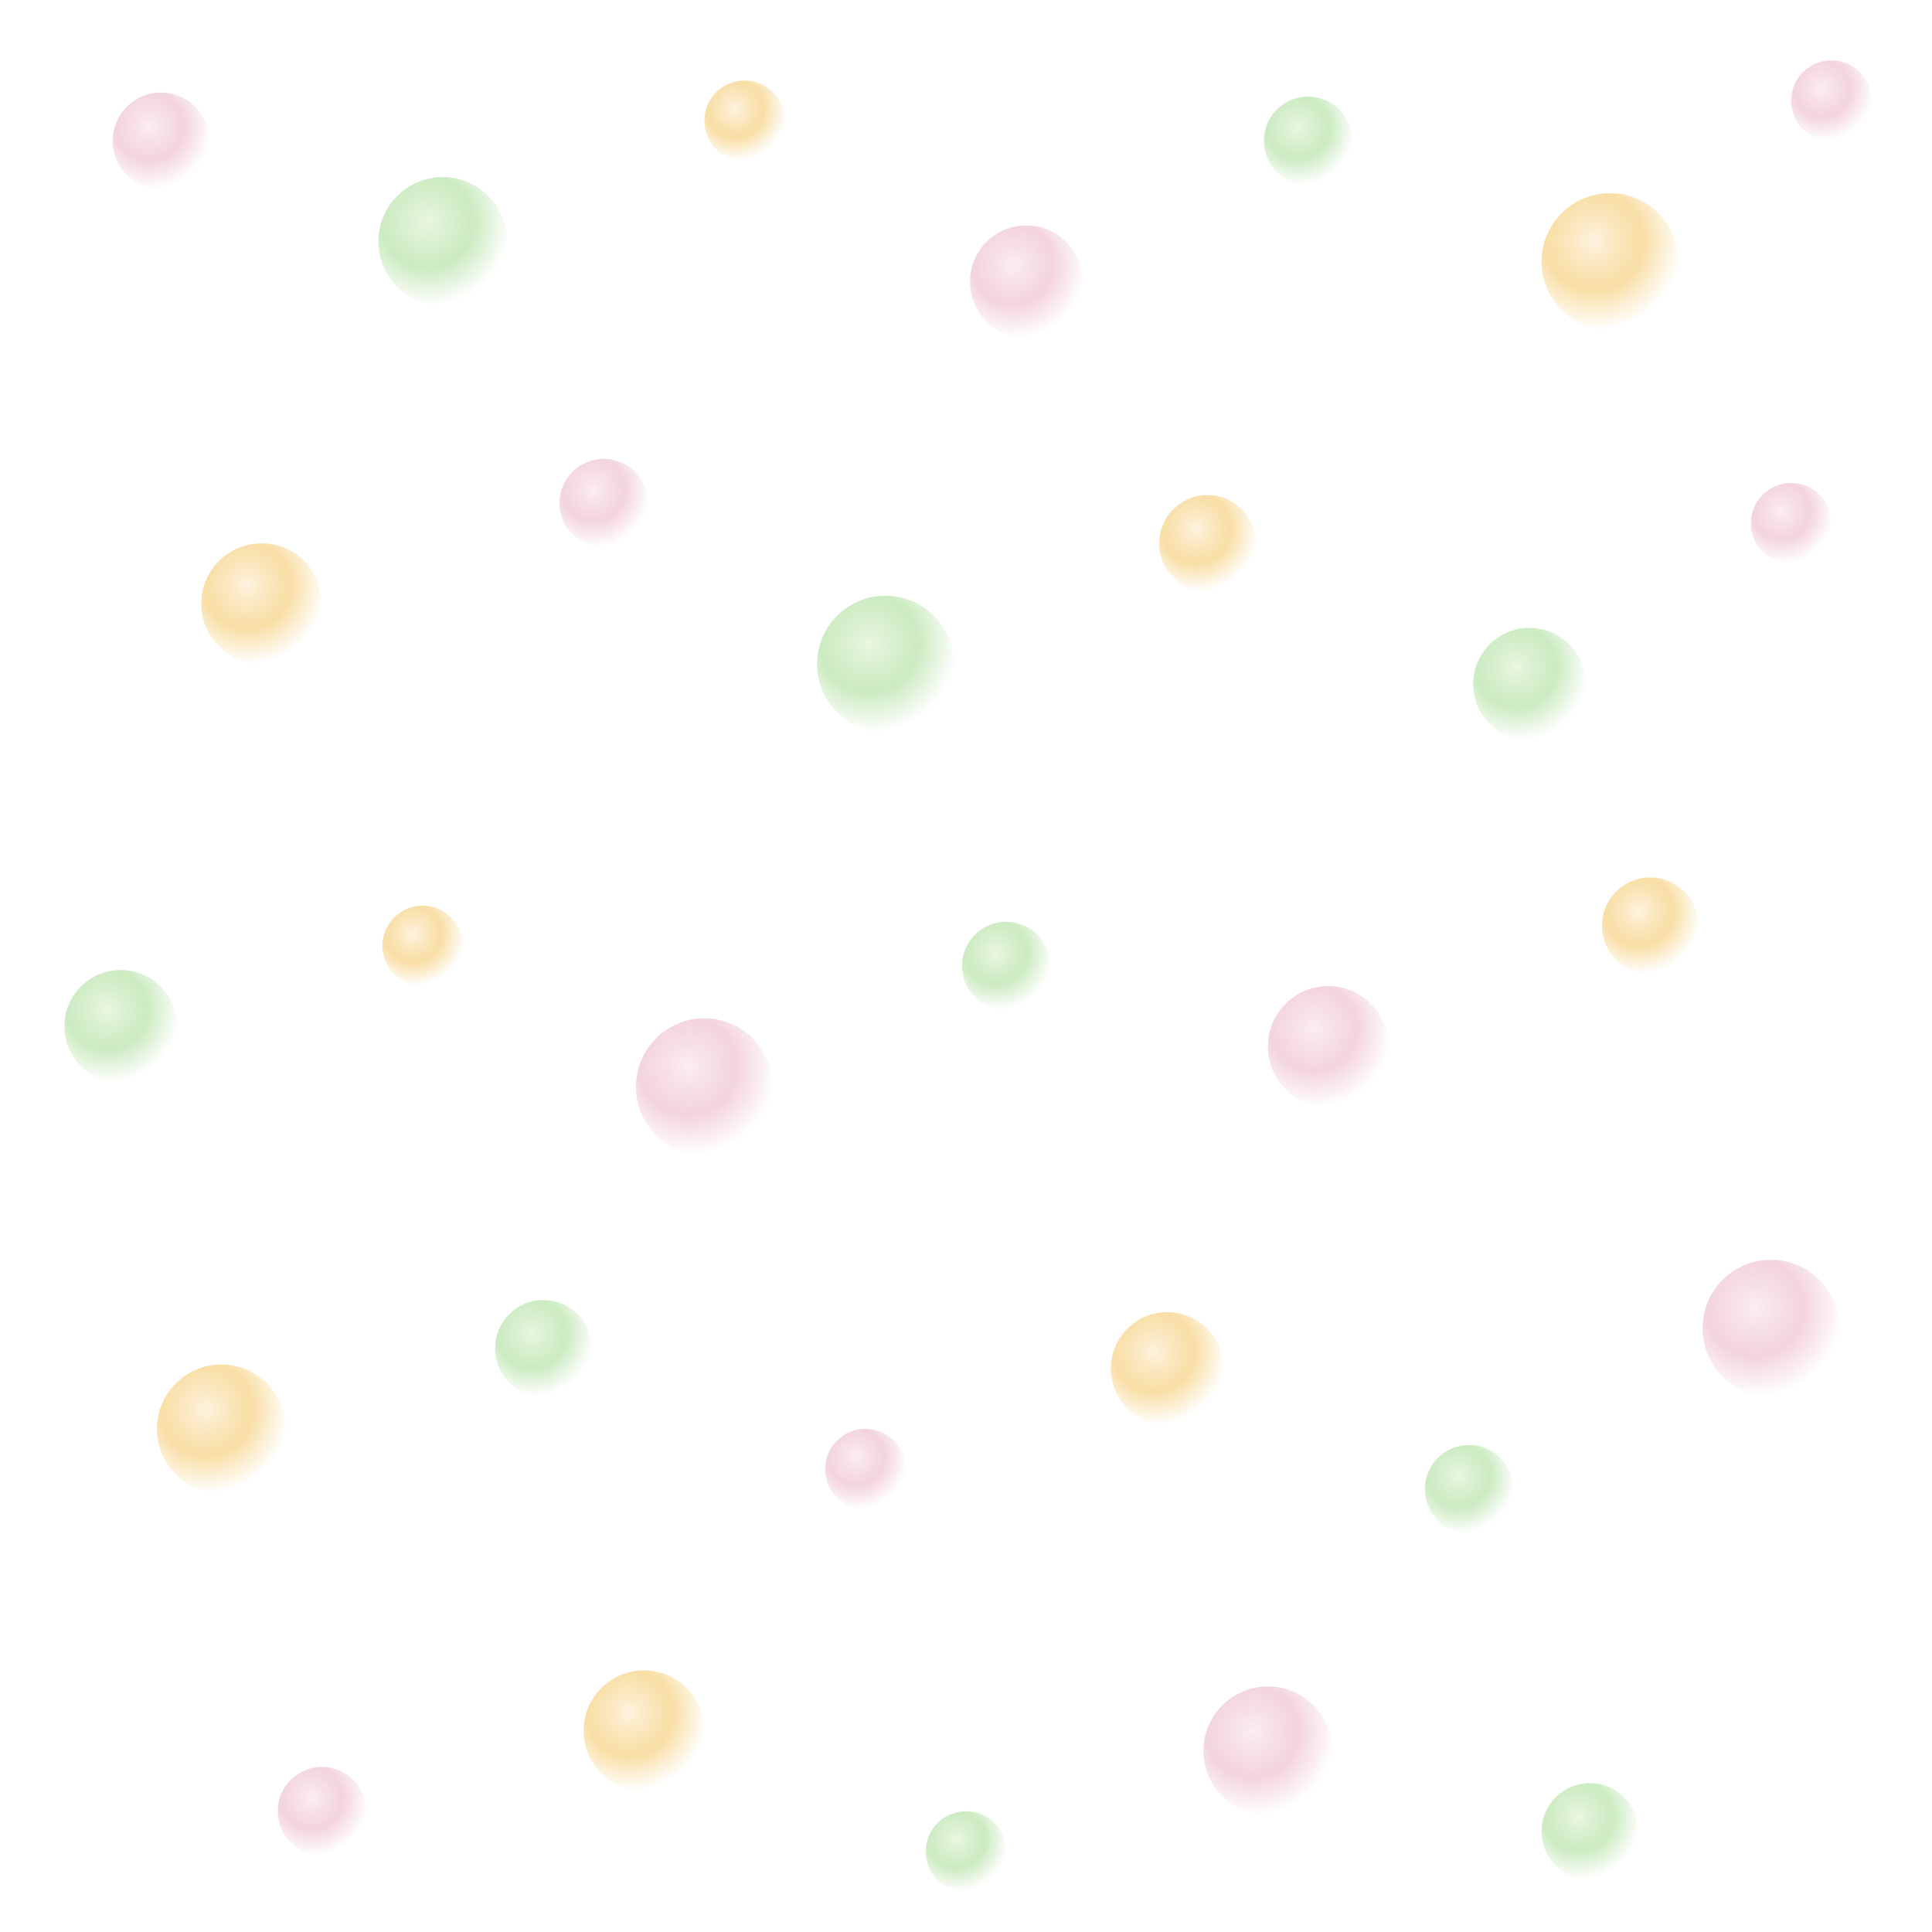
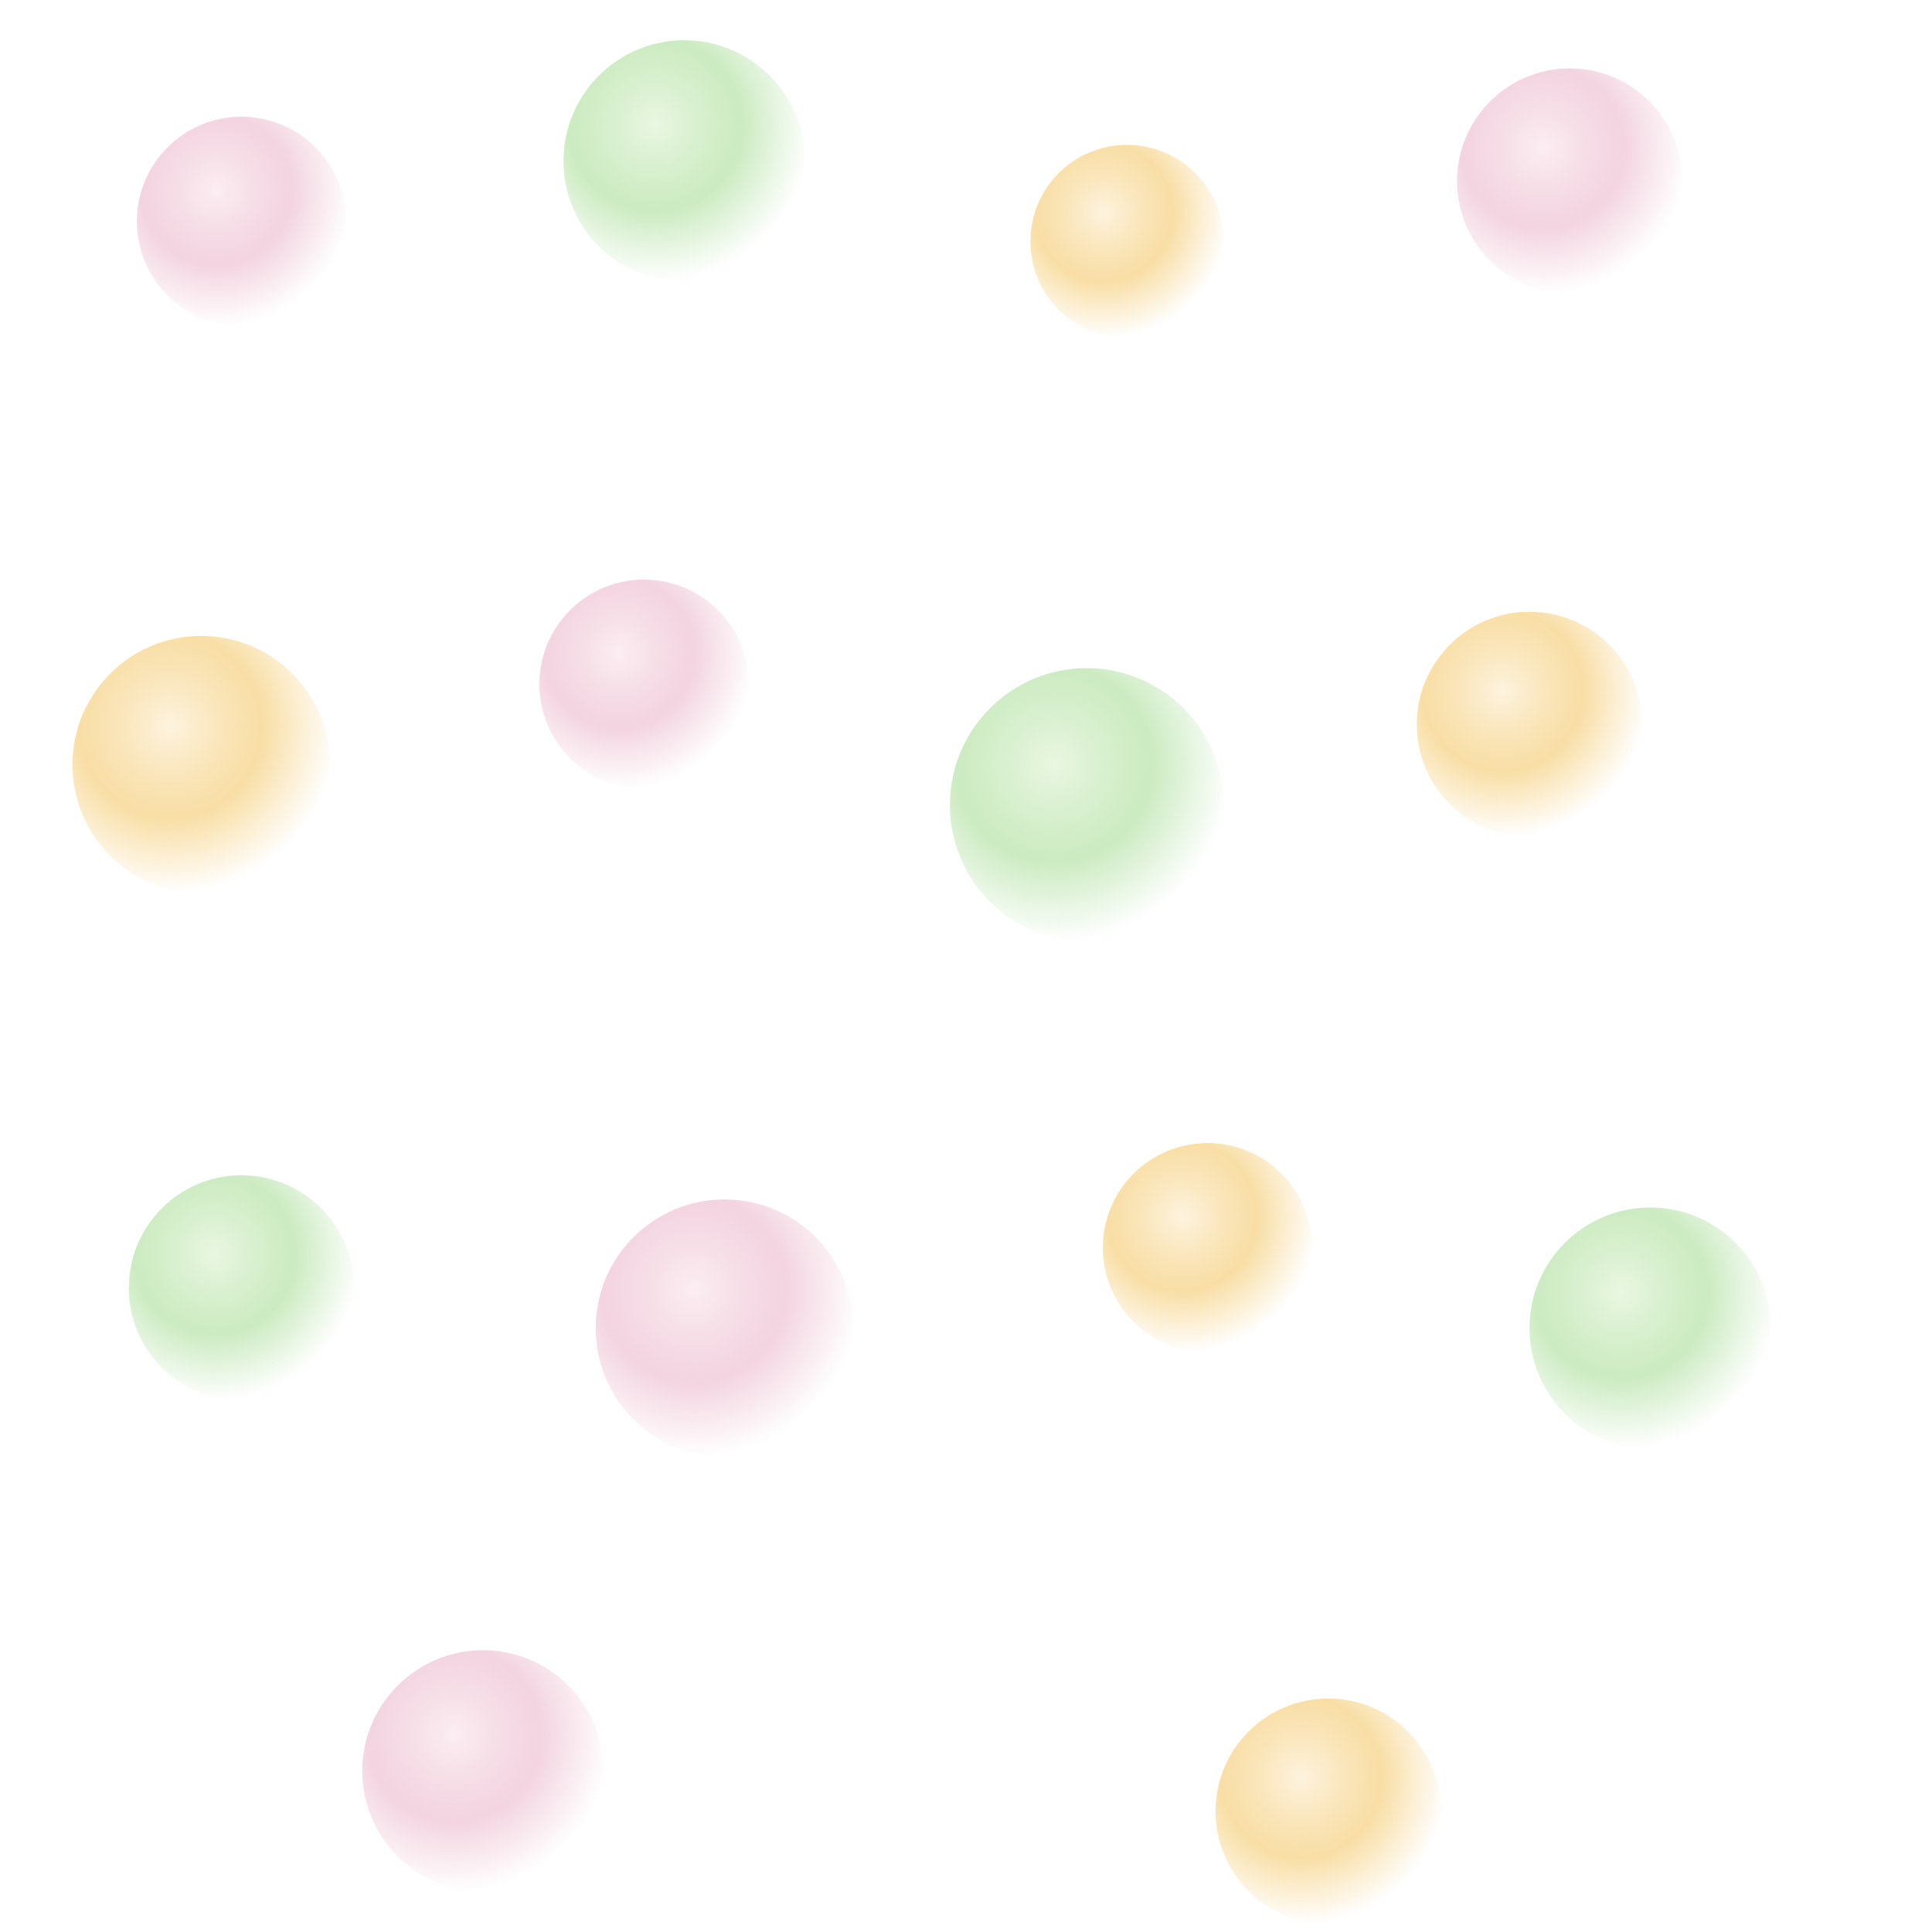
<svg xmlns="http://www.w3.org/2000/svg" width="480" height="480" viewBox="0 0 480 480" fill="none">
  <defs>
    <radialGradient id="ballGreen" cx="38%" cy="35%" r="65%">
      <stop offset="0%" stop-color="#eaf7e2" stop-opacity="1" />
      <stop offset="55%" stop-color="#bfe6b2" stop-opacity="0.8" />
      <stop offset="100%" stop-color="#bfe6b2" stop-opacity="0" />
    </radialGradient>
    <radialGradient id="ballPink" cx="38%" cy="35%" r="65%">
      <stop offset="0%" stop-color="#fbeef2" stop-opacity="1" />
      <stop offset="55%" stop-color="#f0c9d8" stop-opacity="0.8" />
      <stop offset="100%" stop-color="#f0c9d8" stop-opacity="0" />
    </radialGradient>
    <radialGradient id="ballPeach" cx="38%" cy="35%" r="65%">
      <stop offset="0%" stop-color="#fdf3df" stop-opacity="1" />
      <stop offset="55%" stop-color="#f7d68f" stop-opacity="0.8" />
      <stop offset="100%" stop-color="#f7d68f" stop-opacity="0" />
    </radialGradient>
  </defs>
-   <circle cx="40" cy="35" r="12" fill="url(#ballPink)" />
-   <circle cx="110" cy="60" r="16" fill="url(#ballGreen)" />
-   <circle cx="185" cy="30" r="10" fill="url(#ballPeach)" />
-   <circle cx="255" cy="70" r="14" fill="url(#ballPink)" />
-   <circle cx="325" cy="35" r="11" fill="url(#ballGreen)" />
-   <circle cx="400" cy="65" r="17" fill="url(#ballPeach)" />
-   <circle cx="455" cy="25" r="10" fill="url(#ballPink)" />
-   <circle cx="65" cy="150" r="15" fill="url(#ballPeach)" />
-   <circle cx="150" cy="125" r="11" fill="url(#ballPink)" />
-   <circle cx="220" cy="165" r="17" fill="url(#ballGreen)" />
-   <circle cx="300" cy="135" r="12" fill="url(#ballPeach)" />
-   <circle cx="380" cy="170" r="14" fill="url(#ballGreen)" />
-   <circle cx="445" cy="130" r="10" fill="url(#ballPink)" />
-   <circle cx="30" cy="255" r="14" fill="url(#ballGreen)" />
-   <circle cx="105" cy="235" r="10" fill="url(#ballPeach)" />
-   <circle cx="175" cy="270" r="17" fill="url(#ballPink)" />
-   <circle cx="250" cy="240" r="11" fill="url(#ballGreen)" />
-   <circle cx="330" cy="260" r="15" fill="url(#ballPink)" />
-   <circle cx="410" cy="230" r="12" fill="url(#ballPeach)" />
-   <circle cx="55" cy="355" r="16" fill="url(#ballPeach)" />
-   <circle cx="135" cy="335" r="12" fill="url(#ballGreen)" />
-   <circle cx="215" cy="365" r="10" fill="url(#ballPink)" />
-   <circle cx="290" cy="340" r="14" fill="url(#ballPeach)" />
-   <circle cx="365" cy="370" r="11" fill="url(#ballGreen)" />
-   <circle cx="440" cy="330" r="17" fill="url(#ballPink)" />
-   <circle cx="80" cy="450" r="11" fill="url(#ballPink)" />
-   <circle cx="160" cy="430" r="15" fill="url(#ballPeach)" />
-   <circle cx="240" cy="460" r="10" fill="url(#ballGreen)" />
-   <circle cx="315" cy="435" r="16" fill="url(#ballPink)" />
-   <circle cx="395" cy="455" r="12" fill="url(#ballGreen)" />
+   <circle cx="60" cy="55" r="26" fill="url(#ballPink)" />
+   <circle cx="170" cy="40" r="30" fill="url(#ballGreen)" />
+   <circle cx="280" cy="60" r="24" fill="url(#ballPeach)" />
+   <circle cx="390" cy="45" r="28" fill="url(#ballPink)" />
+   <circle cx="50" cy="190" r="32" fill="url(#ballPeach)" />
+   <circle cx="160" cy="170" r="26" fill="url(#ballPink)" />
+   <circle cx="270" cy="200" r="34" fill="url(#ballGreen)" />
+   <circle cx="380" cy="180" r="28" fill="url(#ballPeach)" />
+   <circle cx="60" cy="320" r="28" fill="url(#ballGreen)" />
+   <circle cx="180" cy="330" r="32" fill="url(#ballPink)" />
+   <circle cx="300" cy="310" r="26" fill="url(#ballPeach)" />
+   <circle cx="410" cy="330" r="30" fill="url(#ballGreen)" />
+   <circle cx="120" cy="440" r="30" fill="url(#ballPink)" />
+   <circle cx="330" cy="450" r="28" fill="url(#ballPeach)" />
</svg>
